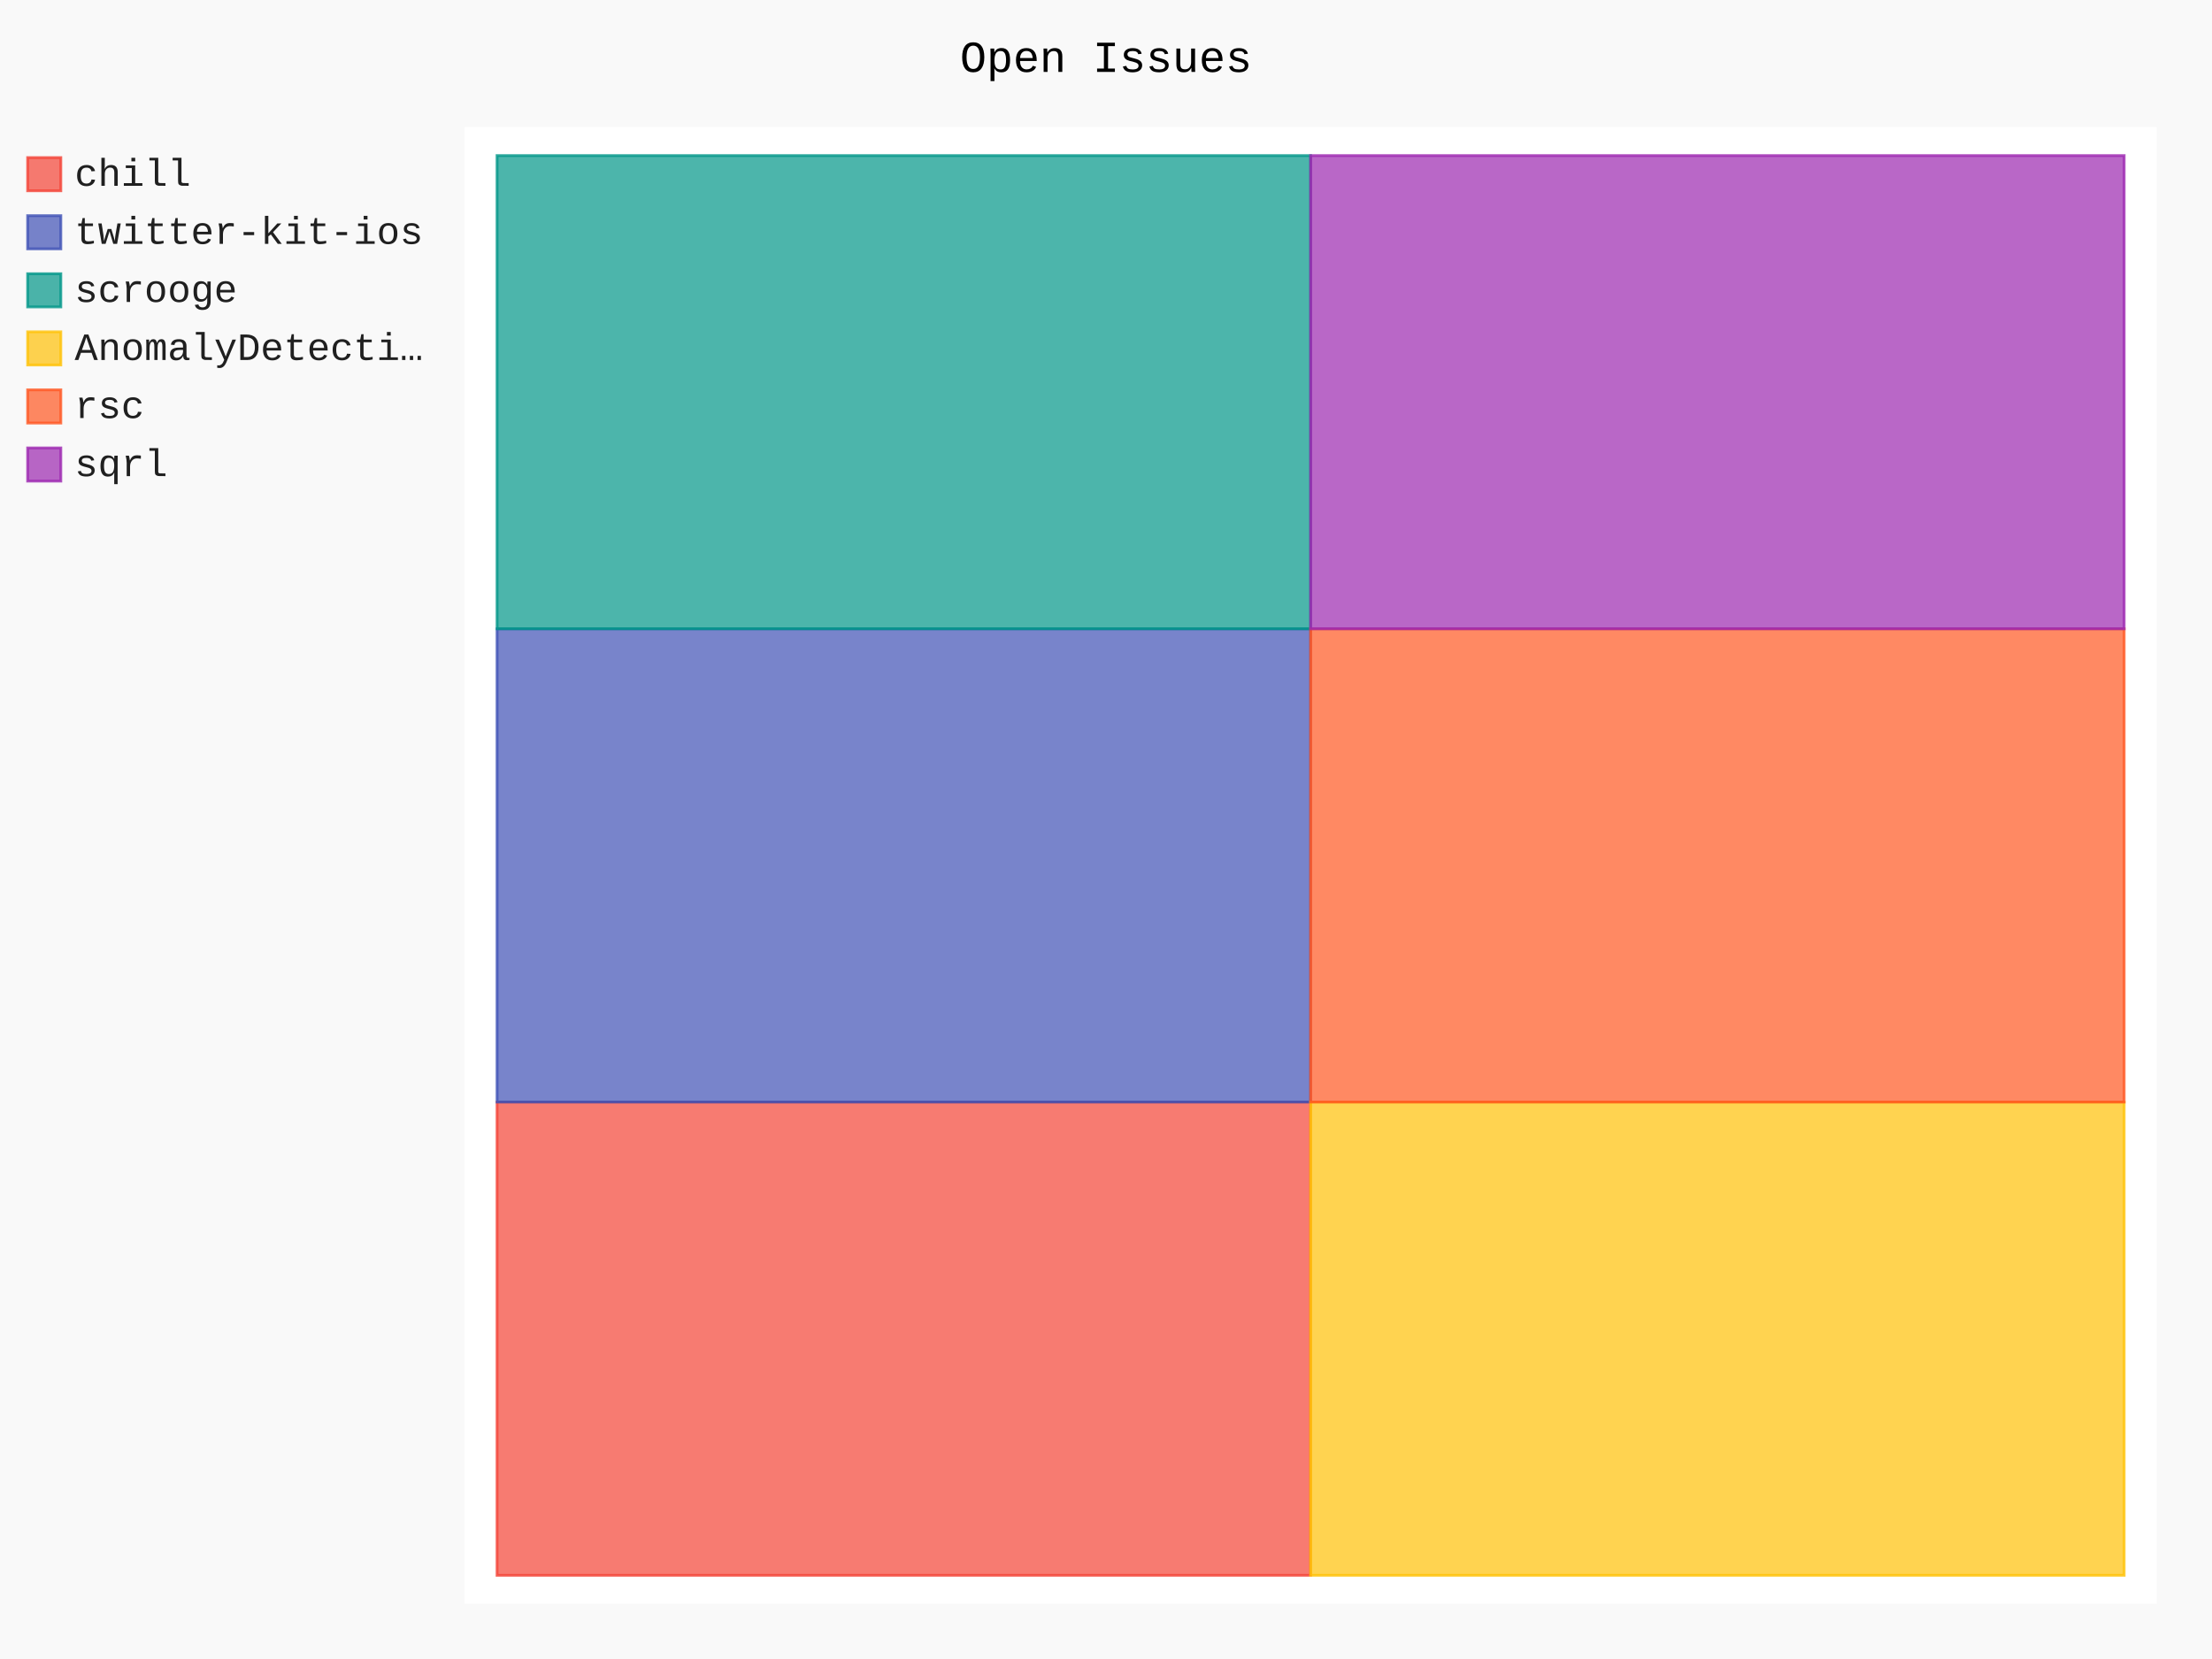
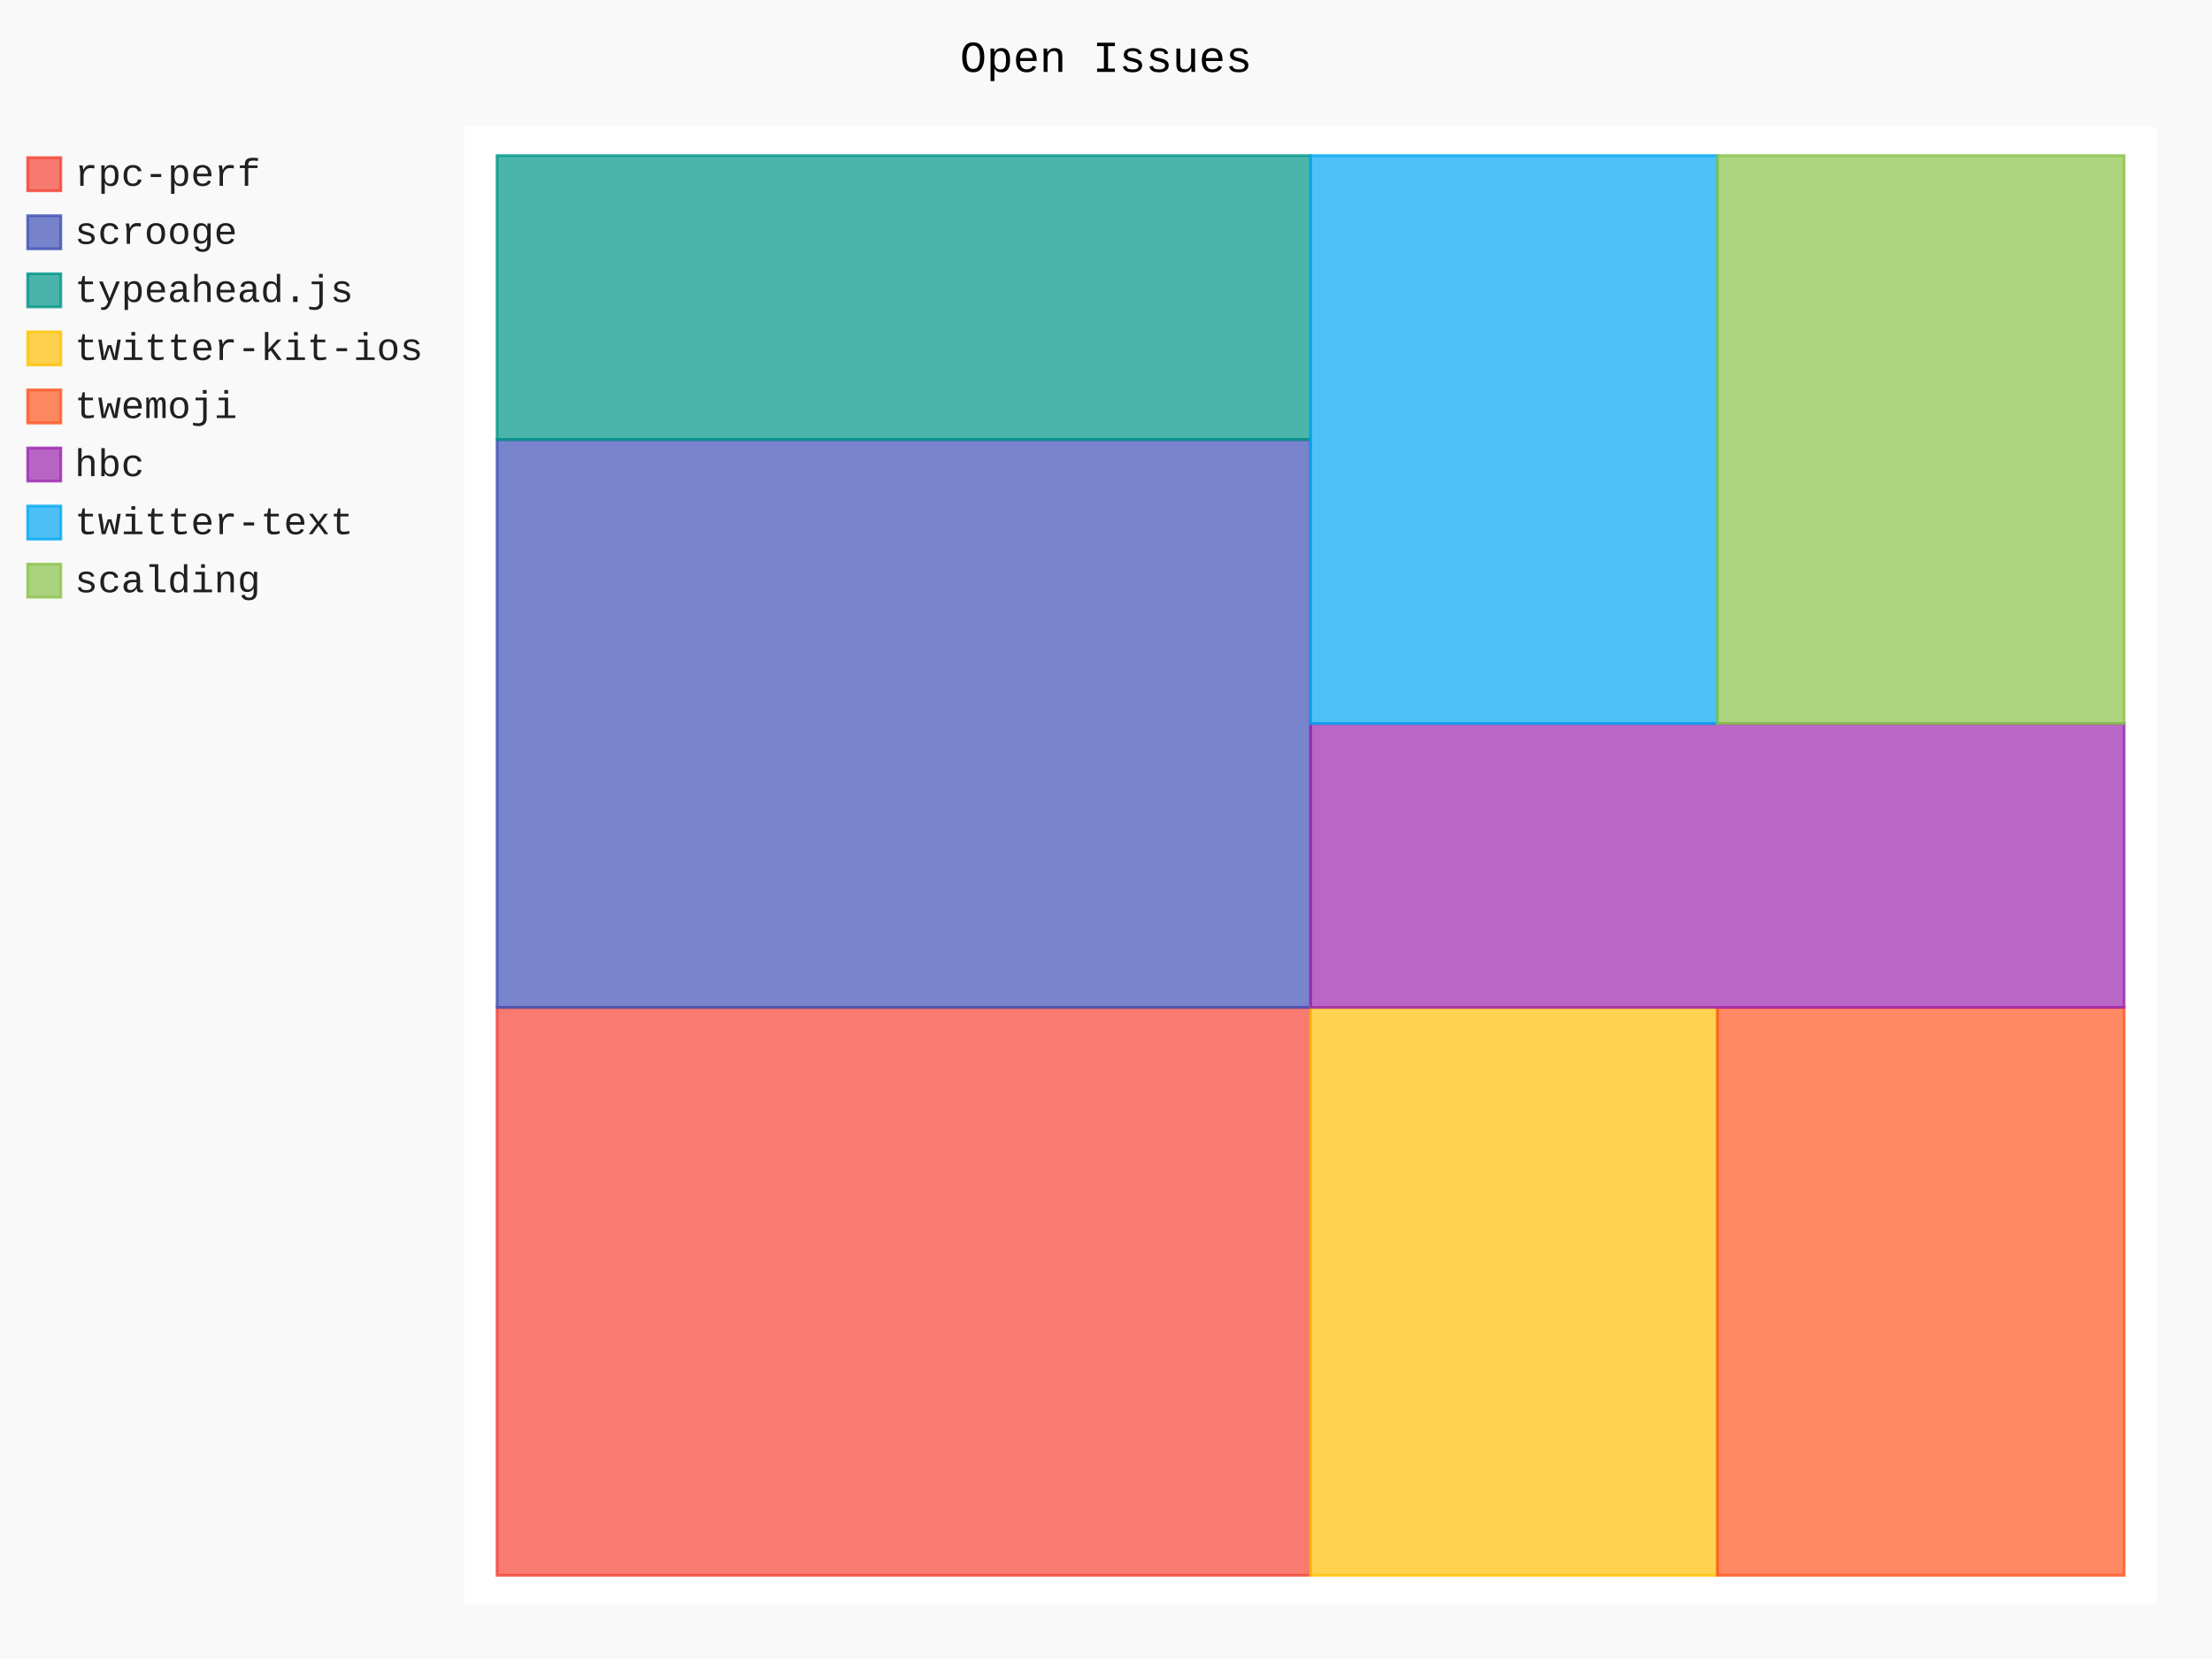
- <svg xmlns="http://www.w3.org/2000/svg" class="pygal-chart" id="chart-403a7d56-395f-4773-8170-0dd0a47097ab" viewBox="0 0 800 600">
+ <svg xmlns="http://www.w3.org/2000/svg" class="pygal-chart" id="chart-9c6caafd-5a74-4683-afad-428d84e79175" viewBox="0 0 800 600">
  <defs>
-     <style type="text/css">#chart-403a7d56-395f-4773-8170-0dd0a47097ab{-webkit-user-select:none;-webkit-font-smoothing:antialiased;font-family:Consolas,"Liberation Mono",Menlo,Courier,monospace}#chart-403a7d56-395f-4773-8170-0dd0a47097ab .title{font-family:Consolas,"Liberation Mono",Menlo,Courier,monospace;font-size:16px}#chart-403a7d56-395f-4773-8170-0dd0a47097ab .legends .legend text{font-family:Consolas,"Liberation Mono",Menlo,Courier,monospace;font-size:14px}#chart-403a7d56-395f-4773-8170-0dd0a47097ab .axis text{font-family:Consolas,"Liberation Mono",Menlo,Courier,monospace;font-size:10px}#chart-403a7d56-395f-4773-8170-0dd0a47097ab .axis text.major{font-family:Consolas,"Liberation Mono",Menlo,Courier,monospace;font-size:10px}#chart-403a7d56-395f-4773-8170-0dd0a47097ab .text-overlay text.value{font-family:Consolas,"Liberation Mono",Menlo,Courier,monospace;font-size:16px}#chart-403a7d56-395f-4773-8170-0dd0a47097ab .text-overlay text.label{font-family:Consolas,"Liberation Mono",Menlo,Courier,monospace;font-size:10px}#chart-403a7d56-395f-4773-8170-0dd0a47097ab .tooltip{font-family:Consolas,"Liberation Mono",Menlo,Courier,monospace;font-size:14px}#chart-403a7d56-395f-4773-8170-0dd0a47097ab text.no_data{font-family:Consolas,"Liberation Mono",Menlo,Courier,monospace;font-size:64px}
- #chart-403a7d56-395f-4773-8170-0dd0a47097ab{background-color:rgba(249,249,249,1)}#chart-403a7d56-395f-4773-8170-0dd0a47097ab path,#chart-403a7d56-395f-4773-8170-0dd0a47097ab line,#chart-403a7d56-395f-4773-8170-0dd0a47097ab rect,#chart-403a7d56-395f-4773-8170-0dd0a47097ab circle{-webkit-transition:150ms;-moz-transition:150ms;transition:150ms}#chart-403a7d56-395f-4773-8170-0dd0a47097ab .graph &gt; .background{fill:rgba(249,249,249,1)}#chart-403a7d56-395f-4773-8170-0dd0a47097ab .plot &gt; .background{fill:rgba(255,255,255,1)}#chart-403a7d56-395f-4773-8170-0dd0a47097ab .graph{fill:rgba(0,0,0,.87)}#chart-403a7d56-395f-4773-8170-0dd0a47097ab text.no_data{fill:rgba(0,0,0,1)}#chart-403a7d56-395f-4773-8170-0dd0a47097ab .title{fill:rgba(0,0,0,1)}#chart-403a7d56-395f-4773-8170-0dd0a47097ab .legends .legend text{fill:rgba(0,0,0,.87)}#chart-403a7d56-395f-4773-8170-0dd0a47097ab .legends .legend:hover text{fill:rgba(0,0,0,1)}#chart-403a7d56-395f-4773-8170-0dd0a47097ab .axis .line{stroke:rgba(0,0,0,1)}#chart-403a7d56-395f-4773-8170-0dd0a47097ab .axis .guide.line{stroke:rgba(0,0,0,.54)}#chart-403a7d56-395f-4773-8170-0dd0a47097ab .axis .major.line{stroke:rgba(0,0,0,.87)}#chart-403a7d56-395f-4773-8170-0dd0a47097ab .axis text.major{fill:rgba(0,0,0,1)}#chart-403a7d56-395f-4773-8170-0dd0a47097ab .axis.y .guides:hover .guide.line,#chart-403a7d56-395f-4773-8170-0dd0a47097ab .line-graph .axis.x .guides:hover .guide.line,#chart-403a7d56-395f-4773-8170-0dd0a47097ab .stackedline-graph .axis.x .guides:hover .guide.line,#chart-403a7d56-395f-4773-8170-0dd0a47097ab .xy-graph .axis.x .guides:hover .guide.line{stroke:rgba(0,0,0,1)}#chart-403a7d56-395f-4773-8170-0dd0a47097ab .axis .guides:hover text{fill:rgba(0,0,0,1)}#chart-403a7d56-395f-4773-8170-0dd0a47097ab .reactive{fill-opacity:.7;stroke-opacity:.8}#chart-403a7d56-395f-4773-8170-0dd0a47097ab .ci{stroke:rgba(0,0,0,.87)}#chart-403a7d56-395f-4773-8170-0dd0a47097ab .reactive.active,#chart-403a7d56-395f-4773-8170-0dd0a47097ab .active .reactive{fill-opacity:.8;stroke-opacity:.9;stroke-width:4}#chart-403a7d56-395f-4773-8170-0dd0a47097ab .ci .reactive.active{stroke-width:1.5}#chart-403a7d56-395f-4773-8170-0dd0a47097ab .series text{fill:rgba(0,0,0,1)}#chart-403a7d56-395f-4773-8170-0dd0a47097ab .tooltip rect{fill:rgba(255,255,255,1);stroke:rgba(0,0,0,1);-webkit-transition:opacity 150ms;-moz-transition:opacity 150ms;transition:opacity 150ms}#chart-403a7d56-395f-4773-8170-0dd0a47097ab .tooltip .label{fill:rgba(0,0,0,.87)}#chart-403a7d56-395f-4773-8170-0dd0a47097ab .tooltip .label{fill:rgba(0,0,0,.87)}#chart-403a7d56-395f-4773-8170-0dd0a47097ab .tooltip .legend{font-size:.8em;fill:rgba(0,0,0,.54)}#chart-403a7d56-395f-4773-8170-0dd0a47097ab .tooltip .x_label{font-size:.6em;fill:rgba(0,0,0,1)}#chart-403a7d56-395f-4773-8170-0dd0a47097ab .tooltip .xlink{font-size:.5em;text-decoration:underline}#chart-403a7d56-395f-4773-8170-0dd0a47097ab .tooltip .value{font-size:1.5em}#chart-403a7d56-395f-4773-8170-0dd0a47097ab .bound{font-size:.5em}#chart-403a7d56-395f-4773-8170-0dd0a47097ab .max-value{font-size:.75em;fill:rgba(0,0,0,.54)}#chart-403a7d56-395f-4773-8170-0dd0a47097ab .map-element{fill:rgba(255,255,255,1);stroke:rgba(0,0,0,.54) !important}#chart-403a7d56-395f-4773-8170-0dd0a47097ab .map-element .reactive{fill-opacity:inherit;stroke-opacity:inherit}#chart-403a7d56-395f-4773-8170-0dd0a47097ab .color-0,#chart-403a7d56-395f-4773-8170-0dd0a47097ab .color-0 a:visited{stroke:#F44336;fill:#F44336}#chart-403a7d56-395f-4773-8170-0dd0a47097ab .color-1,#chart-403a7d56-395f-4773-8170-0dd0a47097ab .color-1 a:visited{stroke:#3F51B5;fill:#3F51B5}#chart-403a7d56-395f-4773-8170-0dd0a47097ab .color-2,#chart-403a7d56-395f-4773-8170-0dd0a47097ab .color-2 a:visited{stroke:#009688;fill:#009688}#chart-403a7d56-395f-4773-8170-0dd0a47097ab .color-3,#chart-403a7d56-395f-4773-8170-0dd0a47097ab .color-3 a:visited{stroke:#FFC107;fill:#FFC107}#chart-403a7d56-395f-4773-8170-0dd0a47097ab .color-4,#chart-403a7d56-395f-4773-8170-0dd0a47097ab .color-4 a:visited{stroke:#FF5722;fill:#FF5722}#chart-403a7d56-395f-4773-8170-0dd0a47097ab .color-5,#chart-403a7d56-395f-4773-8170-0dd0a47097ab .color-5 a:visited{stroke:#9C27B0;fill:#9C27B0}#chart-403a7d56-395f-4773-8170-0dd0a47097ab .text-overlay .color-0 text{fill:black}#chart-403a7d56-395f-4773-8170-0dd0a47097ab .text-overlay .color-1 text{fill:black}#chart-403a7d56-395f-4773-8170-0dd0a47097ab .text-overlay .color-2 text{fill:black}#chart-403a7d56-395f-4773-8170-0dd0a47097ab .text-overlay .color-3 text{fill:black}#chart-403a7d56-395f-4773-8170-0dd0a47097ab .text-overlay .color-4 text{fill:black}#chart-403a7d56-395f-4773-8170-0dd0a47097ab .text-overlay .color-5 text{fill:black}
- #chart-403a7d56-395f-4773-8170-0dd0a47097ab text.no_data{text-anchor:middle}#chart-403a7d56-395f-4773-8170-0dd0a47097ab .guide.line{fill:none}#chart-403a7d56-395f-4773-8170-0dd0a47097ab .centered{text-anchor:middle}#chart-403a7d56-395f-4773-8170-0dd0a47097ab .title{text-anchor:middle}#chart-403a7d56-395f-4773-8170-0dd0a47097ab .legends .legend text{fill-opacity:1}#chart-403a7d56-395f-4773-8170-0dd0a47097ab .axis.x text{text-anchor:middle}#chart-403a7d56-395f-4773-8170-0dd0a47097ab .axis.x:not(.web) text[transform]{text-anchor:start}#chart-403a7d56-395f-4773-8170-0dd0a47097ab .axis.x:not(.web) text[transform].backwards{text-anchor:end}#chart-403a7d56-395f-4773-8170-0dd0a47097ab .axis.y text{text-anchor:end}#chart-403a7d56-395f-4773-8170-0dd0a47097ab .axis.y text[transform].backwards{text-anchor:start}#chart-403a7d56-395f-4773-8170-0dd0a47097ab .axis.y2 text{text-anchor:start}#chart-403a7d56-395f-4773-8170-0dd0a47097ab .axis.y2 text[transform].backwards{text-anchor:end}#chart-403a7d56-395f-4773-8170-0dd0a47097ab .axis .guide.line{stroke-dasharray:4,4}#chart-403a7d56-395f-4773-8170-0dd0a47097ab .axis .major.guide.line{stroke-dasharray:6,6}#chart-403a7d56-395f-4773-8170-0dd0a47097ab .horizontal .axis.y .guide.line,#chart-403a7d56-395f-4773-8170-0dd0a47097ab .horizontal .axis.y2 .guide.line,#chart-403a7d56-395f-4773-8170-0dd0a47097ab .vertical .axis.x .guide.line{opacity:0}#chart-403a7d56-395f-4773-8170-0dd0a47097ab .horizontal .axis.always_show .guide.line,#chart-403a7d56-395f-4773-8170-0dd0a47097ab .vertical .axis.always_show .guide.line{opacity:1 !important}#chart-403a7d56-395f-4773-8170-0dd0a47097ab .axis.y .guides:hover .guide.line,#chart-403a7d56-395f-4773-8170-0dd0a47097ab .axis.y2 .guides:hover .guide.line,#chart-403a7d56-395f-4773-8170-0dd0a47097ab .axis.x .guides:hover .guide.line{opacity:1}#chart-403a7d56-395f-4773-8170-0dd0a47097ab .axis .guides:hover text{opacity:1}#chart-403a7d56-395f-4773-8170-0dd0a47097ab .nofill{fill:none}#chart-403a7d56-395f-4773-8170-0dd0a47097ab .subtle-fill{fill-opacity:.2}#chart-403a7d56-395f-4773-8170-0dd0a47097ab .dot{stroke-width:1px;fill-opacity:1}#chart-403a7d56-395f-4773-8170-0dd0a47097ab .dot.active{stroke-width:5px}#chart-403a7d56-395f-4773-8170-0dd0a47097ab .dot.negative{fill:transparent}#chart-403a7d56-395f-4773-8170-0dd0a47097ab text,#chart-403a7d56-395f-4773-8170-0dd0a47097ab tspan{stroke:none !important}#chart-403a7d56-395f-4773-8170-0dd0a47097ab .series text.active{opacity:1}#chart-403a7d56-395f-4773-8170-0dd0a47097ab .tooltip rect{fill-opacity:.95;stroke-width:.5}#chart-403a7d56-395f-4773-8170-0dd0a47097ab .tooltip text{fill-opacity:1}#chart-403a7d56-395f-4773-8170-0dd0a47097ab .showable{visibility:hidden}#chart-403a7d56-395f-4773-8170-0dd0a47097ab .showable.shown{visibility:visible}#chart-403a7d56-395f-4773-8170-0dd0a47097ab .gauge-background{fill:rgba(229,229,229,1);stroke:none}#chart-403a7d56-395f-4773-8170-0dd0a47097ab .bg-lines{stroke:rgba(249,249,249,1);stroke-width:2px}</style>
+     <style type="text/css">#chart-9c6caafd-5a74-4683-afad-428d84e79175{-webkit-user-select:none;-webkit-font-smoothing:antialiased;font-family:Consolas,"Liberation Mono",Menlo,Courier,monospace}#chart-9c6caafd-5a74-4683-afad-428d84e79175 .title{font-family:Consolas,"Liberation Mono",Menlo,Courier,monospace;font-size:16px}#chart-9c6caafd-5a74-4683-afad-428d84e79175 .legends .legend text{font-family:Consolas,"Liberation Mono",Menlo,Courier,monospace;font-size:14px}#chart-9c6caafd-5a74-4683-afad-428d84e79175 .axis text{font-family:Consolas,"Liberation Mono",Menlo,Courier,monospace;font-size:10px}#chart-9c6caafd-5a74-4683-afad-428d84e79175 .axis text.major{font-family:Consolas,"Liberation Mono",Menlo,Courier,monospace;font-size:10px}#chart-9c6caafd-5a74-4683-afad-428d84e79175 .text-overlay text.value{font-family:Consolas,"Liberation Mono",Menlo,Courier,monospace;font-size:16px}#chart-9c6caafd-5a74-4683-afad-428d84e79175 .text-overlay text.label{font-family:Consolas,"Liberation Mono",Menlo,Courier,monospace;font-size:10px}#chart-9c6caafd-5a74-4683-afad-428d84e79175 .tooltip{font-family:Consolas,"Liberation Mono",Menlo,Courier,monospace;font-size:14px}#chart-9c6caafd-5a74-4683-afad-428d84e79175 text.no_data{font-family:Consolas,"Liberation Mono",Menlo,Courier,monospace;font-size:64px}
+ #chart-9c6caafd-5a74-4683-afad-428d84e79175{background-color:rgba(249,249,249,1)}#chart-9c6caafd-5a74-4683-afad-428d84e79175 path,#chart-9c6caafd-5a74-4683-afad-428d84e79175 line,#chart-9c6caafd-5a74-4683-afad-428d84e79175 rect,#chart-9c6caafd-5a74-4683-afad-428d84e79175 circle{-webkit-transition:150ms;-moz-transition:150ms;transition:150ms}#chart-9c6caafd-5a74-4683-afad-428d84e79175 .graph &gt; .background{fill:rgba(249,249,249,1)}#chart-9c6caafd-5a74-4683-afad-428d84e79175 .plot &gt; .background{fill:rgba(255,255,255,1)}#chart-9c6caafd-5a74-4683-afad-428d84e79175 .graph{fill:rgba(0,0,0,.87)}#chart-9c6caafd-5a74-4683-afad-428d84e79175 text.no_data{fill:rgba(0,0,0,1)}#chart-9c6caafd-5a74-4683-afad-428d84e79175 .title{fill:rgba(0,0,0,1)}#chart-9c6caafd-5a74-4683-afad-428d84e79175 .legends .legend text{fill:rgba(0,0,0,.87)}#chart-9c6caafd-5a74-4683-afad-428d84e79175 .legends .legend:hover text{fill:rgba(0,0,0,1)}#chart-9c6caafd-5a74-4683-afad-428d84e79175 .axis .line{stroke:rgba(0,0,0,1)}#chart-9c6caafd-5a74-4683-afad-428d84e79175 .axis .guide.line{stroke:rgba(0,0,0,.54)}#chart-9c6caafd-5a74-4683-afad-428d84e79175 .axis .major.line{stroke:rgba(0,0,0,.87)}#chart-9c6caafd-5a74-4683-afad-428d84e79175 .axis text.major{fill:rgba(0,0,0,1)}#chart-9c6caafd-5a74-4683-afad-428d84e79175 .axis.y .guides:hover .guide.line,#chart-9c6caafd-5a74-4683-afad-428d84e79175 .line-graph .axis.x .guides:hover .guide.line,#chart-9c6caafd-5a74-4683-afad-428d84e79175 .stackedline-graph .axis.x .guides:hover .guide.line,#chart-9c6caafd-5a74-4683-afad-428d84e79175 .xy-graph .axis.x .guides:hover .guide.line{stroke:rgba(0,0,0,1)}#chart-9c6caafd-5a74-4683-afad-428d84e79175 .axis .guides:hover text{fill:rgba(0,0,0,1)}#chart-9c6caafd-5a74-4683-afad-428d84e79175 .reactive{fill-opacity:.7;stroke-opacity:.8}#chart-9c6caafd-5a74-4683-afad-428d84e79175 .ci{stroke:rgba(0,0,0,.87)}#chart-9c6caafd-5a74-4683-afad-428d84e79175 .reactive.active,#chart-9c6caafd-5a74-4683-afad-428d84e79175 .active .reactive{fill-opacity:.8;stroke-opacity:.9;stroke-width:4}#chart-9c6caafd-5a74-4683-afad-428d84e79175 .ci .reactive.active{stroke-width:1.5}#chart-9c6caafd-5a74-4683-afad-428d84e79175 .series text{fill:rgba(0,0,0,1)}#chart-9c6caafd-5a74-4683-afad-428d84e79175 .tooltip rect{fill:rgba(255,255,255,1);stroke:rgba(0,0,0,1);-webkit-transition:opacity 150ms;-moz-transition:opacity 150ms;transition:opacity 150ms}#chart-9c6caafd-5a74-4683-afad-428d84e79175 .tooltip .label{fill:rgba(0,0,0,.87)}#chart-9c6caafd-5a74-4683-afad-428d84e79175 .tooltip .label{fill:rgba(0,0,0,.87)}#chart-9c6caafd-5a74-4683-afad-428d84e79175 .tooltip .legend{font-size:.8em;fill:rgba(0,0,0,.54)}#chart-9c6caafd-5a74-4683-afad-428d84e79175 .tooltip .x_label{font-size:.6em;fill:rgba(0,0,0,1)}#chart-9c6caafd-5a74-4683-afad-428d84e79175 .tooltip .xlink{font-size:.5em;text-decoration:underline}#chart-9c6caafd-5a74-4683-afad-428d84e79175 .tooltip .value{font-size:1.5em}#chart-9c6caafd-5a74-4683-afad-428d84e79175 .bound{font-size:.5em}#chart-9c6caafd-5a74-4683-afad-428d84e79175 .max-value{font-size:.75em;fill:rgba(0,0,0,.54)}#chart-9c6caafd-5a74-4683-afad-428d84e79175 .map-element{fill:rgba(255,255,255,1);stroke:rgba(0,0,0,.54) !important}#chart-9c6caafd-5a74-4683-afad-428d84e79175 .map-element .reactive{fill-opacity:inherit;stroke-opacity:inherit}#chart-9c6caafd-5a74-4683-afad-428d84e79175 .color-0,#chart-9c6caafd-5a74-4683-afad-428d84e79175 .color-0 a:visited{stroke:#F44336;fill:#F44336}#chart-9c6caafd-5a74-4683-afad-428d84e79175 .color-1,#chart-9c6caafd-5a74-4683-afad-428d84e79175 .color-1 a:visited{stroke:#3F51B5;fill:#3F51B5}#chart-9c6caafd-5a74-4683-afad-428d84e79175 .color-2,#chart-9c6caafd-5a74-4683-afad-428d84e79175 .color-2 a:visited{stroke:#009688;fill:#009688}#chart-9c6caafd-5a74-4683-afad-428d84e79175 .color-3,#chart-9c6caafd-5a74-4683-afad-428d84e79175 .color-3 a:visited{stroke:#FFC107;fill:#FFC107}#chart-9c6caafd-5a74-4683-afad-428d84e79175 .color-4,#chart-9c6caafd-5a74-4683-afad-428d84e79175 .color-4 a:visited{stroke:#FF5722;fill:#FF5722}#chart-9c6caafd-5a74-4683-afad-428d84e79175 .color-5,#chart-9c6caafd-5a74-4683-afad-428d84e79175 .color-5 a:visited{stroke:#9C27B0;fill:#9C27B0}#chart-9c6caafd-5a74-4683-afad-428d84e79175 .color-6,#chart-9c6caafd-5a74-4683-afad-428d84e79175 .color-6 a:visited{stroke:#03A9F4;fill:#03A9F4}#chart-9c6caafd-5a74-4683-afad-428d84e79175 .color-7,#chart-9c6caafd-5a74-4683-afad-428d84e79175 .color-7 a:visited{stroke:#8BC34A;fill:#8BC34A}#chart-9c6caafd-5a74-4683-afad-428d84e79175 .text-overlay .color-0 text{fill:black}#chart-9c6caafd-5a74-4683-afad-428d84e79175 .text-overlay .color-1 text{fill:black}#chart-9c6caafd-5a74-4683-afad-428d84e79175 .text-overlay .color-2 text{fill:black}#chart-9c6caafd-5a74-4683-afad-428d84e79175 .text-overlay .color-3 text{fill:black}#chart-9c6caafd-5a74-4683-afad-428d84e79175 .text-overlay .color-4 text{fill:black}#chart-9c6caafd-5a74-4683-afad-428d84e79175 .text-overlay .color-5 text{fill:black}#chart-9c6caafd-5a74-4683-afad-428d84e79175 .text-overlay .color-6 text{fill:black}#chart-9c6caafd-5a74-4683-afad-428d84e79175 .text-overlay .color-7 text{fill:black}
+ #chart-9c6caafd-5a74-4683-afad-428d84e79175 text.no_data{text-anchor:middle}#chart-9c6caafd-5a74-4683-afad-428d84e79175 .guide.line{fill:none}#chart-9c6caafd-5a74-4683-afad-428d84e79175 .centered{text-anchor:middle}#chart-9c6caafd-5a74-4683-afad-428d84e79175 .title{text-anchor:middle}#chart-9c6caafd-5a74-4683-afad-428d84e79175 .legends .legend text{fill-opacity:1}#chart-9c6caafd-5a74-4683-afad-428d84e79175 .axis.x text{text-anchor:middle}#chart-9c6caafd-5a74-4683-afad-428d84e79175 .axis.x:not(.web) text[transform]{text-anchor:start}#chart-9c6caafd-5a74-4683-afad-428d84e79175 .axis.x:not(.web) text[transform].backwards{text-anchor:end}#chart-9c6caafd-5a74-4683-afad-428d84e79175 .axis.y text{text-anchor:end}#chart-9c6caafd-5a74-4683-afad-428d84e79175 .axis.y text[transform].backwards{text-anchor:start}#chart-9c6caafd-5a74-4683-afad-428d84e79175 .axis.y2 text{text-anchor:start}#chart-9c6caafd-5a74-4683-afad-428d84e79175 .axis.y2 text[transform].backwards{text-anchor:end}#chart-9c6caafd-5a74-4683-afad-428d84e79175 .axis .guide.line{stroke-dasharray:4,4}#chart-9c6caafd-5a74-4683-afad-428d84e79175 .axis .major.guide.line{stroke-dasharray:6,6}#chart-9c6caafd-5a74-4683-afad-428d84e79175 .horizontal .axis.y .guide.line,#chart-9c6caafd-5a74-4683-afad-428d84e79175 .horizontal .axis.y2 .guide.line,#chart-9c6caafd-5a74-4683-afad-428d84e79175 .vertical .axis.x .guide.line{opacity:0}#chart-9c6caafd-5a74-4683-afad-428d84e79175 .horizontal .axis.always_show .guide.line,#chart-9c6caafd-5a74-4683-afad-428d84e79175 .vertical .axis.always_show .guide.line{opacity:1 !important}#chart-9c6caafd-5a74-4683-afad-428d84e79175 .axis.y .guides:hover .guide.line,#chart-9c6caafd-5a74-4683-afad-428d84e79175 .axis.y2 .guides:hover .guide.line,#chart-9c6caafd-5a74-4683-afad-428d84e79175 .axis.x .guides:hover .guide.line{opacity:1}#chart-9c6caafd-5a74-4683-afad-428d84e79175 .axis .guides:hover text{opacity:1}#chart-9c6caafd-5a74-4683-afad-428d84e79175 .nofill{fill:none}#chart-9c6caafd-5a74-4683-afad-428d84e79175 .subtle-fill{fill-opacity:.2}#chart-9c6caafd-5a74-4683-afad-428d84e79175 .dot{stroke-width:1px;fill-opacity:1}#chart-9c6caafd-5a74-4683-afad-428d84e79175 .dot.active{stroke-width:5px}#chart-9c6caafd-5a74-4683-afad-428d84e79175 .dot.negative{fill:transparent}#chart-9c6caafd-5a74-4683-afad-428d84e79175 text,#chart-9c6caafd-5a74-4683-afad-428d84e79175 tspan{stroke:none !important}#chart-9c6caafd-5a74-4683-afad-428d84e79175 .series text.active{opacity:1}#chart-9c6caafd-5a74-4683-afad-428d84e79175 .tooltip rect{fill-opacity:.95;stroke-width:.5}#chart-9c6caafd-5a74-4683-afad-428d84e79175 .tooltip text{fill-opacity:1}#chart-9c6caafd-5a74-4683-afad-428d84e79175 .showable{visibility:hidden}#chart-9c6caafd-5a74-4683-afad-428d84e79175 .showable.shown{visibility:visible}#chart-9c6caafd-5a74-4683-afad-428d84e79175 .gauge-background{fill:rgba(229,229,229,1);stroke:none}#chart-9c6caafd-5a74-4683-afad-428d84e79175 .bg-lines{stroke:rgba(249,249,249,1);stroke-width:2px}</style>
  </defs>
  <g class="graph treemap-graph vertical">
    <rect class="background" height="600" width="800" x="0" y="0" />
    <g class="plot" transform="translate(168, 46)">
      <rect class="background" height="534" width="612.0" x="0" y="0" />
      <g class="series serie-0 color-0">
        <g class="rects">
          <g class="rect">
-             <rect class="rect reactive tooltip-trigger" height="171.154" width="294.231" x="11.769" y="352.577" />
+             <rect class="rect reactive tooltip-trigger" height="205.385" width="294.231" x="11.769" y="318.346" />
          </g>
        </g>
      </g>
      <g class="series serie-1 color-1">
        <g class="rects">
          <g class="rect">
-             <rect class="rect reactive tooltip-trigger" height="171.154" width="294.231" x="11.769" y="181.423" />
+             <rect class="rect reactive tooltip-trigger" height="205.385" width="294.231" x="11.769" y="112.962" />
          </g>
        </g>
      </g>
      <g class="series serie-2 color-2">
        <g class="rects">
          <g class="rect">
-             <rect class="rect reactive tooltip-trigger" height="171.154" width="294.231" x="11.769" y="10.269" />
+             <rect class="rect reactive tooltip-trigger" height="102.692" width="294.231" x="11.769" y="10.269" />
          </g>
        </g>
      </g>
      <g class="series serie-3 color-3">
        <g class="rects">
          <g class="rect">
-             <rect class="rect reactive tooltip-trigger" height="171.154" width="294.231" x="306.0" y="352.577" />
+             <rect class="rect reactive tooltip-trigger" height="205.385" width="147.115" x="306.0" y="318.346" />
          </g>
        </g>
      </g>
      <g class="series serie-4 color-4">
        <g class="rects">
          <g class="rect">
-             <rect class="rect reactive tooltip-trigger" height="171.154" width="294.231" x="306.0" y="181.423" />
+             <rect class="rect reactive tooltip-trigger" height="205.385" width="147.115" x="453.115" y="318.346" />
          </g>
        </g>
      </g>
      <g class="series serie-5 color-5">
        <g class="rects">
          <g class="rect">
-             <rect class="rect reactive tooltip-trigger" height="171.154" width="294.231" x="306.0" y="10.269" />
+             <rect class="rect reactive tooltip-trigger" height="102.692" width="294.231" x="306.0" y="215.654" />
+           </g>
+         </g>
+       </g>
+       <g class="series serie-6 color-6">
+         <g class="rects">
+           <g class="rect">
+             <rect class="rect reactive tooltip-trigger" height="205.385" width="147.115" x="306.0" y="10.269" />
+           </g>
+         </g>
+       </g>
+       <g class="series serie-7 color-7">
+         <g class="rects">
+           <g class="rect">
+             <rect class="rect reactive tooltip-trigger" height="205.385" width="147.115" x="453.115" y="10.269" />
          </g>
        </g>
      </g>
    </g>
    <g class="titles">
      <text class="title plot_title" x="400.0" y="26">Open Issues</text>
    </g>
    <g class="plot overlay" transform="translate(168, 46)">
      <g class="series serie-0 color-0" />
      <g class="series serie-1 color-1" />
      <g class="series serie-2 color-2" />
      <g class="series serie-3 color-3" />
      <g class="series serie-4 color-4" />
      <g class="series serie-5 color-5" />
+       <g class="series serie-6 color-6" />
+       <g class="series serie-7 color-7" />
    </g>
    <g class="plot text-overlay" transform="translate(168, 46)">
      <g class="series serie-0 color-0" />
      <g class="series serie-1 color-1" />
      <g class="series serie-2 color-2" />
      <g class="series serie-3 color-3" />
      <g class="series serie-4 color-4" />
      <g class="series serie-5 color-5" />
+       <g class="series serie-6 color-6" />
+       <g class="series serie-7 color-7" />
    </g>
    <g class="plot tooltip-overlay" transform="translate(168, 46)">
      <g class="tooltip" style="opacity: 0" transform="translate(0 0)">
        <rect class="tooltip-box" height="0" rx="0" ry="0" width="0" />
        <g class="text" />
      </g>
    </g>
    <g class="legends" transform="translate(10, 56)">
      <g class="legend reactive activate-serie" id="activate-serie-0">
        <rect class="color-0 reactive" height="12" width="12" x="0.0" y="1.0" />
-         <text x="17.0" y="11.2">chill</text>
+         <text x="17.0" y="11.2">rpc-perf</text>
      </g>
      <g class="legend reactive activate-serie" id="activate-serie-1">
        <rect class="color-1 reactive" height="12" width="12" x="0.0" y="22.0" />
-         <text x="17.0" y="32.2">twitter-kit-ios</text>
+         <text x="17.0" y="32.2">scrooge</text>
      </g>
      <g class="legend reactive activate-serie" id="activate-serie-2">
        <rect class="color-2 reactive" height="12" width="12" x="0.0" y="43.0" />
-         <text x="17.0" y="53.2">scrooge</text>
+         <text x="17.0" y="53.2">typeahead.js</text>
      </g>
      <g class="legend reactive activate-serie" id="activate-serie-3">
        <rect class="color-3 reactive" height="12" width="12" x="0.0" y="64.0" />
-         <text x="17.0" y="74.2">AnomalyDetecti…</text>
+         <text x="17.0" y="74.2">twitter-kit-ios</text>
      </g>
      <g class="legend reactive activate-serie" id="activate-serie-4">
        <rect class="color-4 reactive" height="12" width="12" x="0.0" y="85.0" />
-         <text x="17.0" y="95.2">rsc</text>
+         <text x="17.0" y="95.2">twemoji</text>
      </g>
      <g class="legend reactive activate-serie" id="activate-serie-5">
        <rect class="color-5 reactive" height="12" width="12" x="0.0" y="106.0" />
-         <text x="17.0" y="116.2">sqrl</text>
+         <text x="17.0" y="116.2">hbc</text>
+       </g>
+       <g class="legend reactive activate-serie" id="activate-serie-6">
+         <rect class="color-6 reactive" height="12" width="12" x="0.0" y="127.0" />
+         <text x="17.0" y="137.2">twitter-text</text>
+       </g>
+       <g class="legend reactive activate-serie" id="activate-serie-7">
+         <rect class="color-7 reactive" height="12" width="12" x="0.0" y="148.0" />
+         <text x="17.0" y="158.2">scalding</text>
      </g>
    </g>
    <g class="legends" transform="translate(790, 56)" />
  </g>
</svg>
